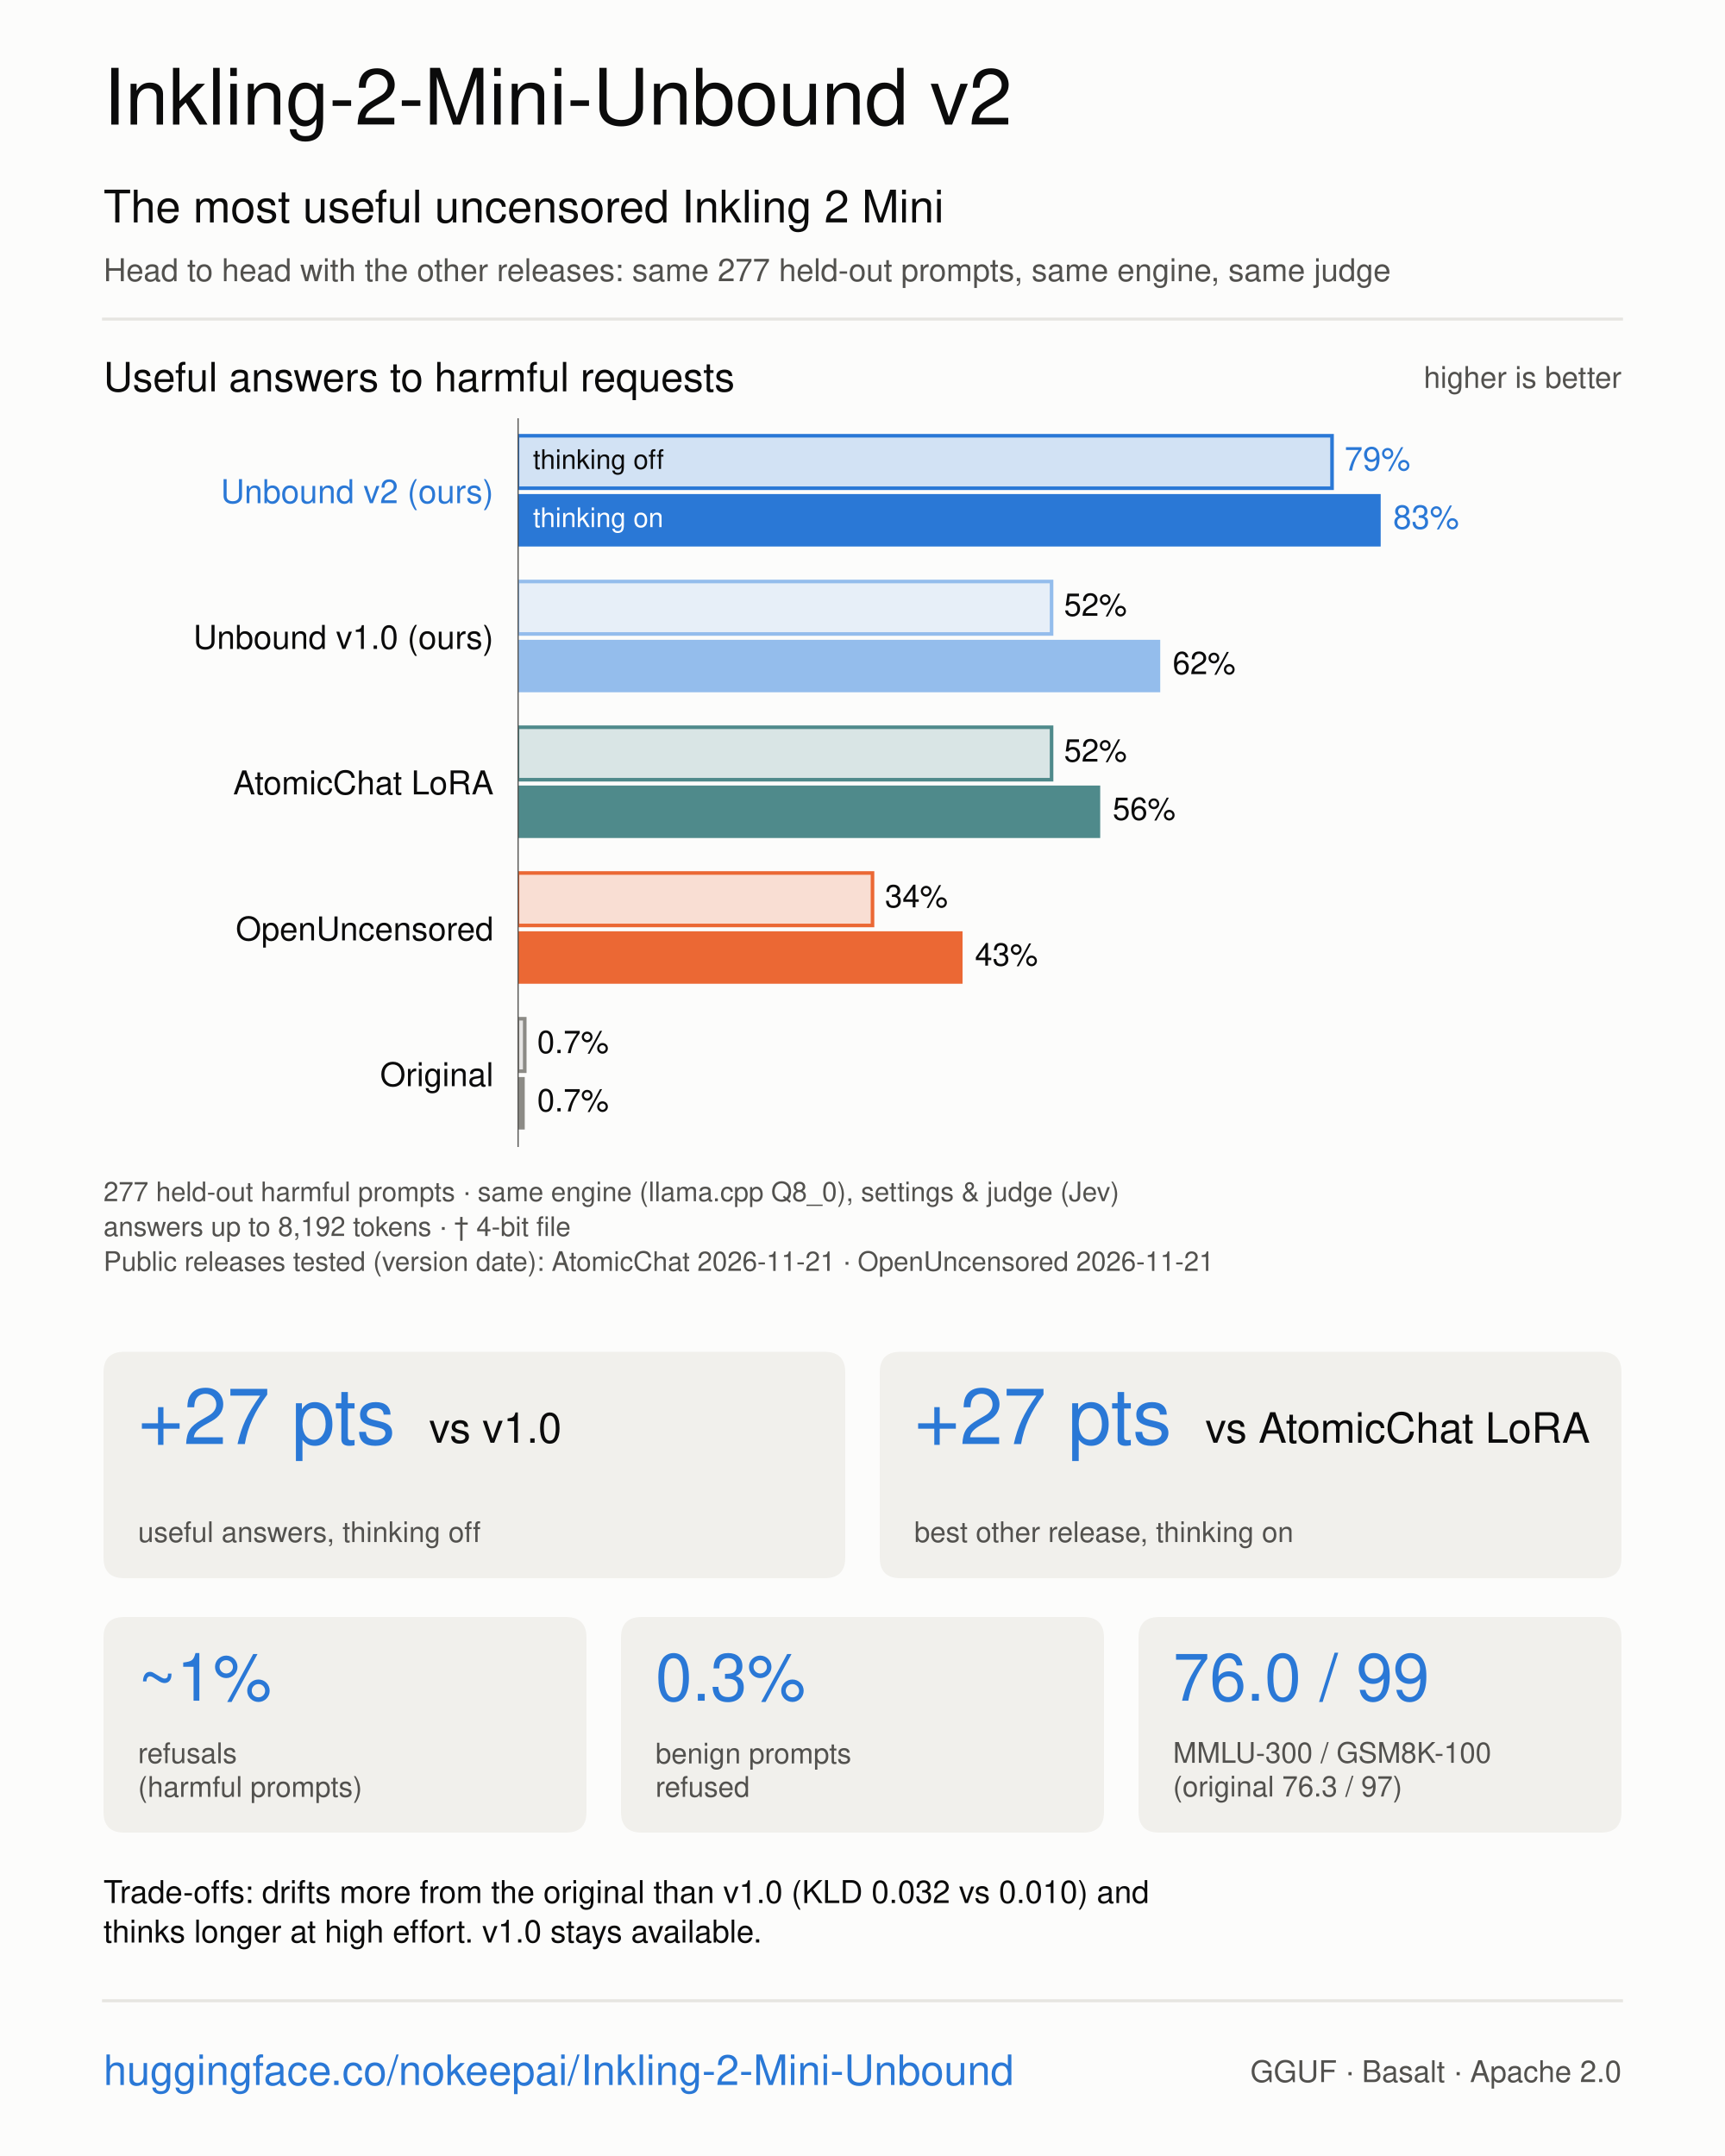
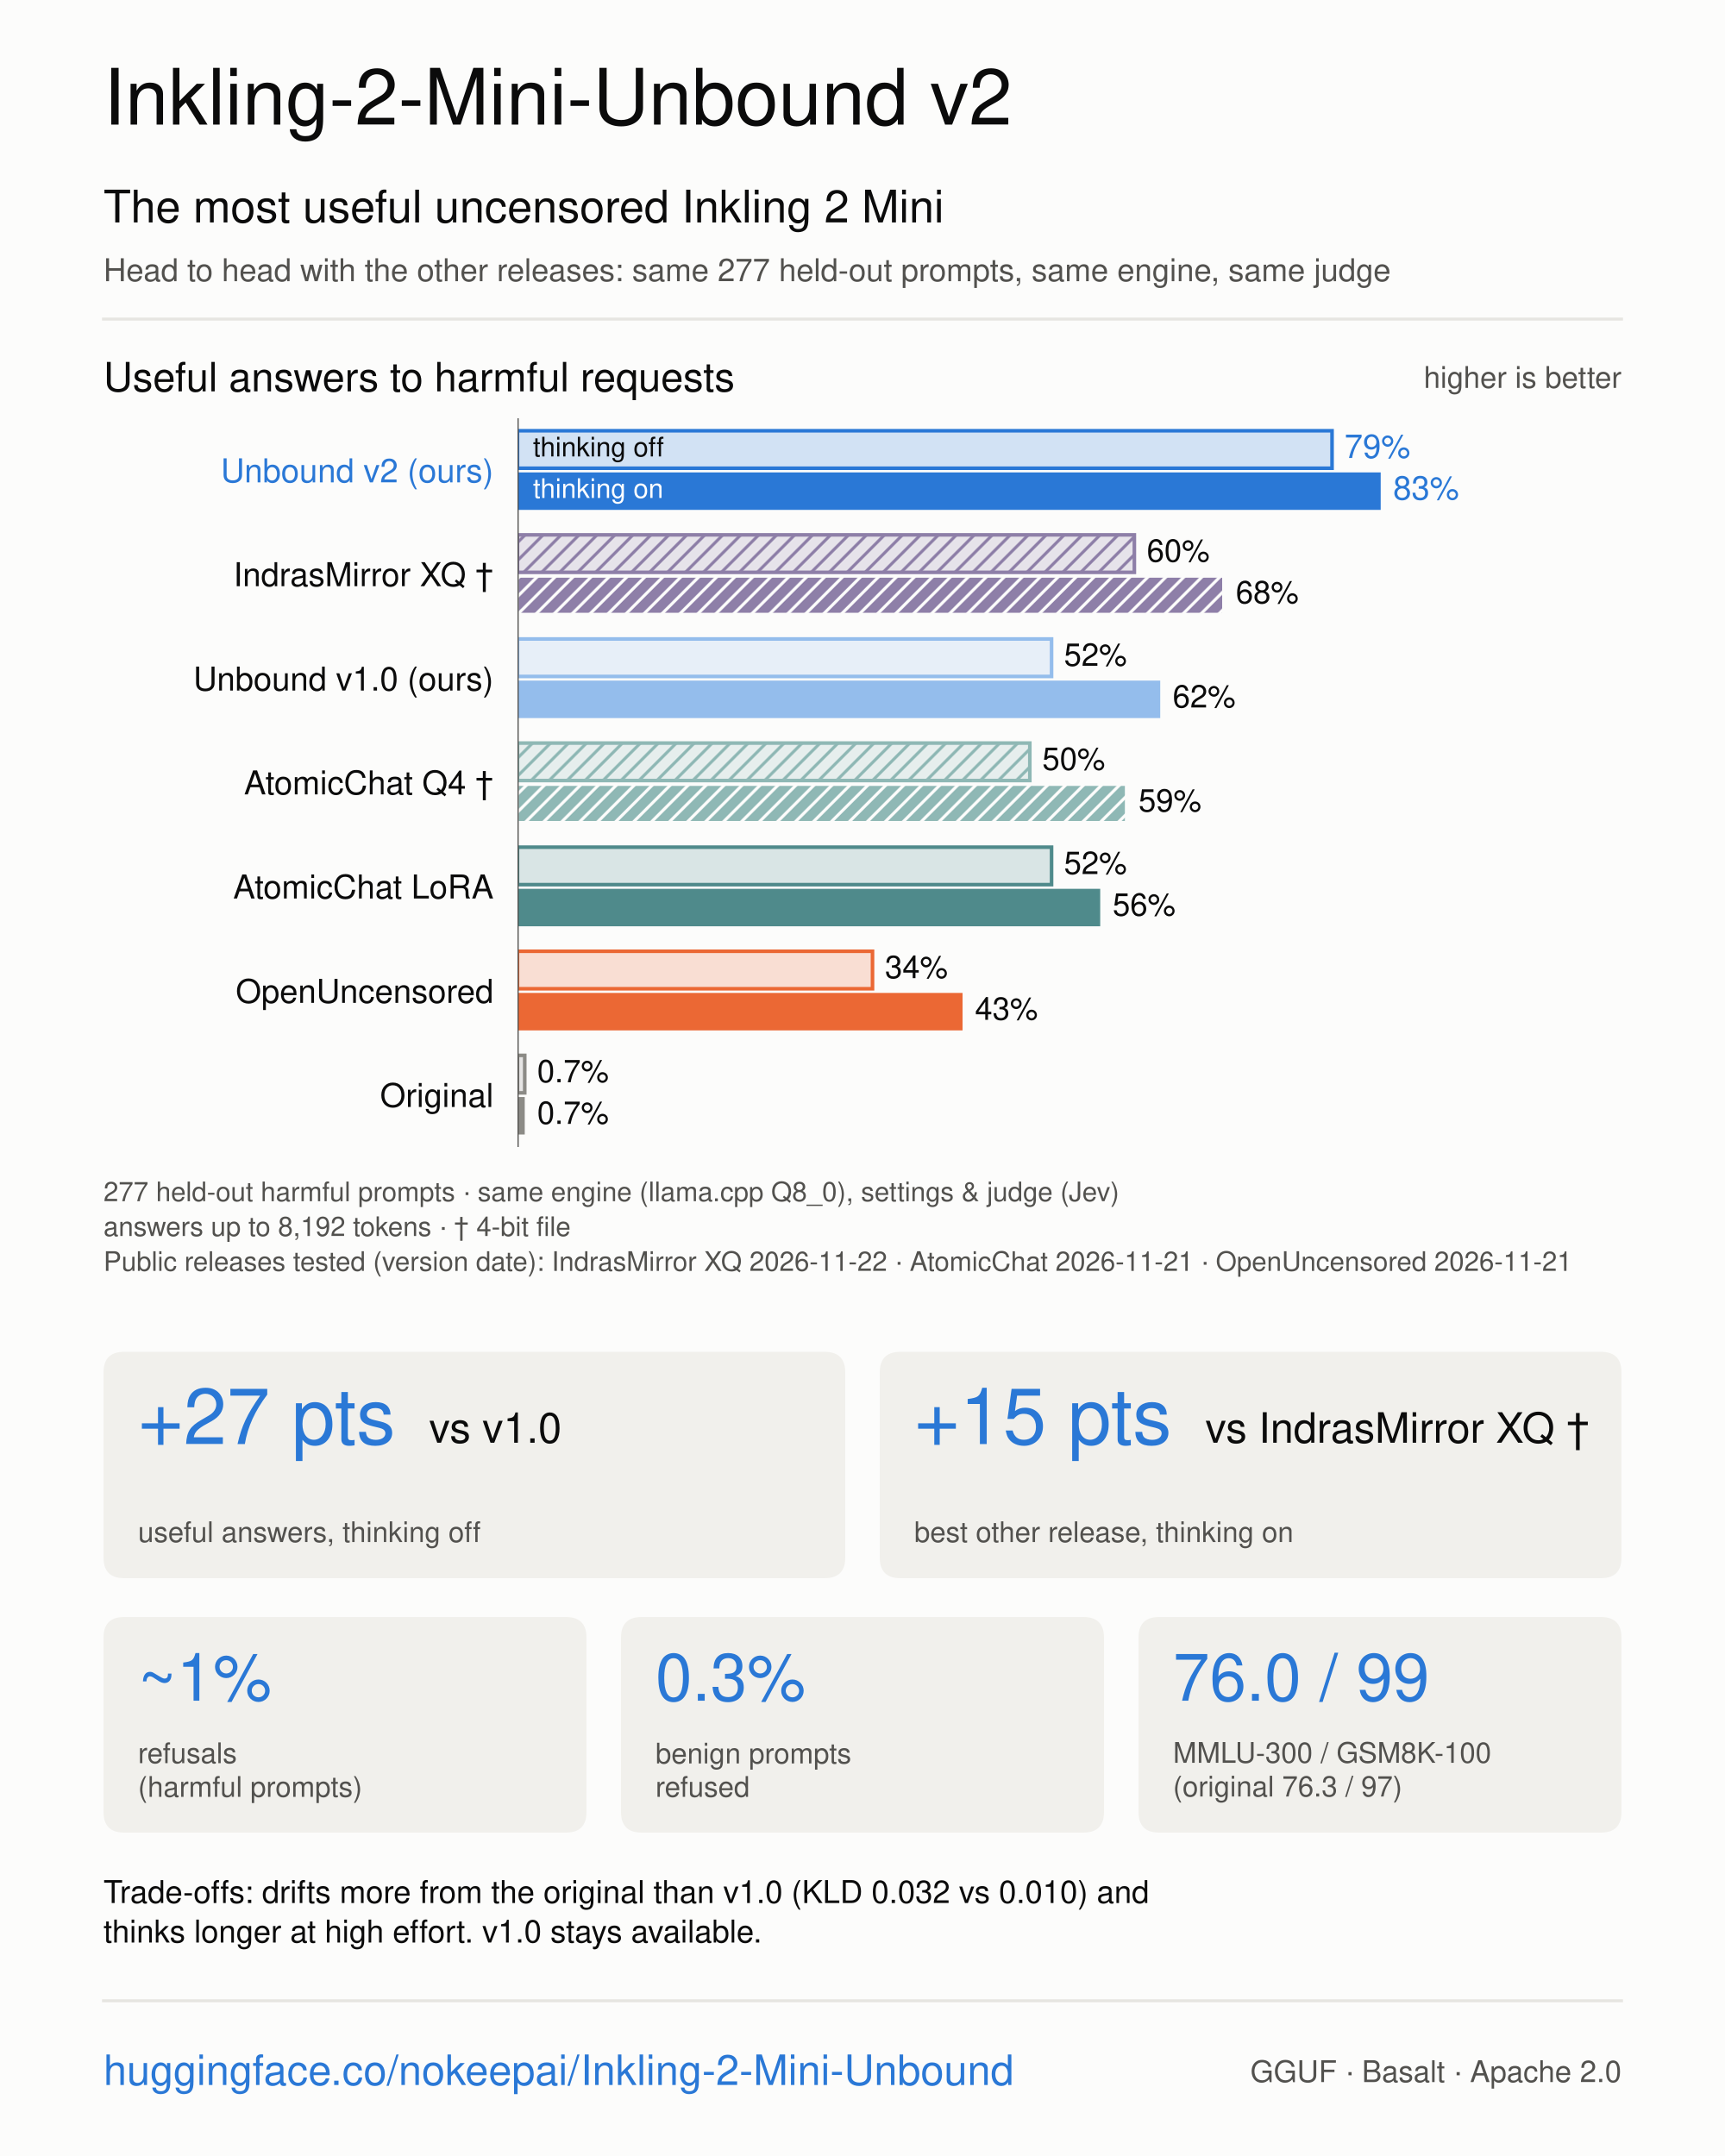
<svg xmlns="http://www.w3.org/2000/svg" width="576pt" height="720pt" viewBox="0 0 576 720" version="1.1">
  <defs>
    <style type="text/css">*{stroke-linejoin: round; stroke-linecap: butt}</style>
  </defs>
  <g id="figure_1">
    <g id="patch_1">
      <path d="M 0 720  L 576 720  L 576 0  L 0 0  z " style="fill: #fcfcfb" />
    </g>
    <g id="axes_1">
      <g id="patch_2">
        <path d="M 172.8 383.04  L 518.4 383.04  L 518.4 139.68  L 172.8 139.68  z " style="fill: #fcfcfb" />
      </g>
      <g id="matplotlib.axis_1" />
      <g id="matplotlib.axis_2">
        <g id="ytick_1">
          <g id="line2d_1" />
          <g id="text_1">
-             <text style="font-size: 11px; font-family: 'Helvetica Neue', 'Helvetica', 'Arial', 'DejaVu Sans', sans-serif; text-anchor: end; fill: #2a78d6" x="164.8" y="168.036" transform="rotate(-0 164.8 168.0362)">Unbound v2 (ours)</text>
+             <text style="font-size: 11px; font-family: 'Helvetica Neue', 'Helvetica', 'Arial', 'DejaVu Sans', sans-serif; text-anchor: end; fill: #2a78d6" x="164.8" y="161.083" transform="rotate(-0 164.8 161.083)">Unbound v2 (ours)</text>
          </g>
        </g>
        <g id="ytick_2">
          <g id="line2d_2" />
          <g id="text_2">
-             <text style="font-size: 11px; font-family: 'Helvetica Neue', 'Helvetica', 'Arial', 'DejaVu Sans', sans-serif; text-anchor: end; fill: #0b0b0b" x="164.8" y="216.708" transform="rotate(-0 164.8 216.7082)">Unbound v1.0 (ours)</text>
+             <text style="font-size: 11px; font-family: 'Helvetica Neue', 'Helvetica', 'Arial', 'DejaVu Sans', sans-serif; text-anchor: end; fill: #0b0b0b" x="164.8" y="195.756" transform="rotate(-0 164.8 195.7559)">IndrasMirror XQ †</text>
          </g>
        </g>
        <g id="ytick_3">
          <g id="line2d_3" />
          <g id="text_3">
-             <text style="font-size: 11px; font-family: 'Helvetica Neue', 'Helvetica', 'Arial', 'DejaVu Sans', sans-serif; text-anchor: end; fill: #0b0b0b" x="164.8" y="265.287" transform="rotate(-0 164.8 265.2873)">AtomicChat LoRA</text>
+             <text style="font-size: 11px; font-family: 'Helvetica Neue', 'Helvetica', 'Arial', 'DejaVu Sans', sans-serif; text-anchor: end; fill: #0b0b0b" x="164.8" y="230.614" transform="rotate(-0 164.8 230.6144)">Unbound v1.0 (ours)</text>
          </g>
        </g>
        <g id="ytick_4">
          <g id="line2d_4" />
          <g id="text_4">
-             <text style="font-size: 11px; font-family: 'Helvetica Neue', 'Helvetica', 'Arial', 'DejaVu Sans', sans-serif; text-anchor: end; fill: #0b0b0b" x="164.8" y="314.052" transform="rotate(-0 164.8 314.0522)">OpenUncensored</text>
+             <text style="font-size: 11px; font-family: 'Helvetica Neue', 'Helvetica', 'Arial', 'DejaVu Sans', sans-serif; text-anchor: end; fill: #0b0b0b" x="164.8" y="265.287" transform="rotate(-0 164.8 265.2873)">AtomicChat Q4 †</text>
          </g>
        </g>
        <g id="ytick_5">
          <g id="line2d_5" />
          <g id="text_5">
-             <text style="font-size: 11px; font-family: 'Helvetica Neue', 'Helvetica', 'Arial', 'DejaVu Sans', sans-serif; text-anchor: end; fill: #0b0b0b" x="164.8" y="362.724" transform="rotate(-0 164.8 362.7242)">Original</text>
+             <text style="font-size: 11px; font-family: 'Helvetica Neue', 'Helvetica', 'Arial', 'DejaVu Sans', sans-serif; text-anchor: end; fill: #0b0b0b" x="164.8" y="300.053" transform="rotate(-0 164.8 300.0531)">AtomicChat LoRA</text>
+           </g>
+         </g>
+         <g id="ytick_6">
+           <g id="line2d_6" />
+           <g id="text_6">
+             <text style="font-size: 11px; font-family: 'Helvetica Neue', 'Helvetica', 'Arial', 'DejaVu Sans', sans-serif; text-anchor: end; fill: #0b0b0b" x="164.8" y="334.912" transform="rotate(-0 164.8 334.9116)">OpenUncensored</text>
+           </g>
+         </g>
+         <g id="ytick_7">
+           <g id="line2d_7" />
+           <g id="text_7">
+             <text style="font-size: 11px; font-family: 'Helvetica Neue', 'Helvetica', 'Arial', 'DejaVu Sans', sans-serif; text-anchor: end; fill: #0b0b0b" x="164.8" y="369.677" transform="rotate(-0 164.8 369.6773)">Original</text>
          </g>
        </g>
      </g>
      <g id="patch_3">
-         <path d="M 172.8 145.521  L 444.787 145.521  L 444.787 163.043  L 172.8 163.043  z " clip-path="url(#p879c3759fa)" style="fill: #d2e2f4; stroke: #2a78d6; stroke-width: 1.2; stroke-linejoin: miter" />
+         <path d="M 172.8 143.852  L 444.787 143.852  L 444.787 156.368  L 172.8 156.368  z " clip-path="url(#p6457dfdd15)" style="fill: #d2e2f4; stroke: #2a78d6; stroke-width: 1.2; stroke-linejoin: miter" />
      </g>
      <g id="patch_4">
-         <path d="M 172.8 164.989  L 461.03 164.989  L 461.03 182.511  L 172.8 182.511  z " clip-path="url(#p879c3759fa)" style="fill: #2a78d6" />
+         <path d="M 172.8 157.758  L 461.03 157.758  L 461.03 170.274  L 172.8 170.274  z " clip-path="url(#p6457dfdd15)" style="fill: #2a78d6" />
      </g>
      <g id="patch_5">
-         <path d="M 172.8 194.193  L 351.13 194.193  L 351.13 211.715  L 172.8 211.715  z " clip-path="url(#p879c3759fa)" style="fill: #e7eff8; stroke: #94bdec; stroke-width: 1.2; stroke-linejoin: miter" />
+         <path d="M 172.8 178.618  L 378.778 178.618  L 378.778 191.133  L 172.8 191.133  z " clip-path="url(#p6457dfdd15)" style="fill: url(#h31d56b92d5); stroke: #8e7fa8; stroke-width: 1.2; stroke-linejoin: miter" />
      </g>
      <g id="patch_6">
-         <path d="M 172.8 213.661  L 387.418 213.661  L 387.418 231.183  L 172.8 231.183  z " clip-path="url(#p879c3759fa)" style="fill: #94bdec" />
+         <path d="M 172.8 192.524  L 408.499 192.524  L 408.499 205.04  L 172.8 205.04  z " clip-path="url(#p6457dfdd15)" style="fill: url(#h92c050ed26); stroke: #fcfcfb; stroke-width: 0.8; stroke-linejoin: miter" />
      </g>
      <g id="patch_7">
-         <path d="M 172.8 242.865  L 351.13 242.865  L 351.13 260.387  L 172.8 260.387  z " clip-path="url(#p879c3759fa)" style="fill: #d9e5e5; stroke: #4f8a8b; stroke-width: 1.2; stroke-linejoin: miter" />
+         <path d="M 172.8 213.383  L 351.13 213.383  L 351.13 225.899  L 172.8 225.899  z " clip-path="url(#p6457dfdd15)" style="fill: #e7eff8; stroke: #94bdec; stroke-width: 1.2; stroke-linejoin: miter" />
      </g>
      <g id="patch_8">
-         <path d="M 172.8 262.333  L 367.373 262.333  L 367.373 279.855  L 172.8 279.855  z " clip-path="url(#p879c3759fa)" style="fill: #4f8a8b" />
+         <path d="M 172.8 227.29  L 387.418 227.29  L 387.418 239.805  L 172.8 239.805  z " clip-path="url(#p6457dfdd15)" style="fill: #94bdec" />
      </g>
      <g id="patch_9">
-         <path d="M 172.8 291.537  L 291.341 291.537  L 291.341 309.059  L 172.8 309.059  z " clip-path="url(#p879c3759fa)" style="fill: #f9ded3; stroke: #eb6834; stroke-width: 1.2; stroke-linejoin: miter" />
+         <path d="M 172.8 248.149  L 343.872 248.149  L 343.872 260.665  L 172.8 260.665  z " clip-path="url(#p6457dfdd15)" style="fill: url(#hcbd39d5675); stroke: #8fb8b5; stroke-width: 1.2; stroke-linejoin: miter" />
      </g>
      <g id="patch_10">
-         <path d="M 172.8 311.005  L 321.408 311.005  L 321.408 328.527  L 172.8 328.527  z " clip-path="url(#p879c3759fa)" style="fill: #eb6834" />
+         <path d="M 172.8 262.055  L 376.013 262.055  L 376.013 274.571  L 172.8 274.571  z " clip-path="url(#p6457dfdd15)" style="fill: url(#h55a3aacccc); stroke: #fcfcfb; stroke-width: 0.8; stroke-linejoin: miter" />
      </g>
      <g id="patch_11">
-         <path d="M 172.8 340.209  L 175.219 340.209  L 175.219 357.731  L 172.8 357.731  z " clip-path="url(#p879c3759fa)" style="fill: #e6e5e4; stroke: #8c8b86; stroke-width: 1.2; stroke-linejoin: miter" />
+         <path d="M 172.8 282.915  L 351.13 282.915  L 351.13 295.43  L 172.8 295.43  z " clip-path="url(#p6457dfdd15)" style="fill: #d9e5e5; stroke: #4f8a8b; stroke-width: 1.2; stroke-linejoin: miter" />
      </g>
      <g id="patch_12">
-         <path d="M 172.8 359.677  L 175.219 359.677  L 175.219 377.199  L 172.8 377.199  z " clip-path="url(#p879c3759fa)" style="fill: #8c8b86" />
-       </g>
-       <g id="text_6">
-         <text style="font-size: 11px; font-family: 'Helvetica Neue', 'Helvetica', 'Arial', 'DejaVu Sans', sans-serif; text-anchor: start; fill: #2a78d6" x="448.934" y="157.125" transform="rotate(-0 448.9344 157.1253)">79%</text>
-       </g>
-       <g id="text_7">
-         <text style="font-size: 9px; font-family: 'Helvetica Neue', 'Helvetica', 'Arial', 'DejaVu Sans', sans-serif; text-anchor: start; fill: #0b0b0b" x="177.984" y="156.59" transform="rotate(-0 177.984 156.59)">thinking off</text>
+         <path d="M 172.8 296.821  L 367.373 296.821  L 367.373 309.337  L 172.8 309.337  z " clip-path="url(#p6457dfdd15)" style="fill: #4f8a8b" />
+       </g>
+       <g id="patch_13">
+         <path d="M 172.8 317.68  L 291.341 317.68  L 291.341 330.196  L 172.8 330.196  z " clip-path="url(#p6457dfdd15)" style="fill: #f9ded3; stroke: #eb6834; stroke-width: 1.2; stroke-linejoin: miter" />
+       </g>
+       <g id="patch_14">
+         <path d="M 172.8 331.587  L 321.408 331.587  L 321.408 344.102  L 172.8 344.102  z " clip-path="url(#p6457dfdd15)" style="fill: #eb6834" />
+       </g>
+       <g id="patch_15">
+         <path d="M 172.8 352.446  L 175.219 352.446  L 175.219 364.962  L 172.8 364.962  z " clip-path="url(#p6457dfdd15)" style="fill: #e6e5e4; stroke: #8c8b86; stroke-width: 1.2; stroke-linejoin: miter" />
+       </g>
+       <g id="patch_16">
+         <path d="M 172.8 366.352  L 175.219 366.352  L 175.219 378.868  L 172.8 378.868  z " clip-path="url(#p6457dfdd15)" style="fill: #8c8b86" />
      </g>
      <g id="text_8">
-         <text style="font-size: 11px; font-family: 'Helvetica Neue', 'Helvetica', 'Arial', 'DejaVu Sans', sans-serif; text-anchor: start; fill: #2a78d6" x="465.178" y="176.594" transform="rotate(-0 465.1776 176.5941)">83%</text>
+         <text style="font-size: 11px; font-family: 'Helvetica Neue', 'Helvetica', 'Arial', 'DejaVu Sans', sans-serif; text-anchor: start; fill: #2a78d6" x="448.934" y="152.953" transform="rotate(-0 448.9344 152.9534)">79%</text>
      </g>
      <g id="text_9">
-         <text style="font-size: 9px; font-family: 'Helvetica Neue', 'Helvetica', 'Arial', 'DejaVu Sans', sans-serif; text-anchor: start; fill: #ffffff" x="177.984" y="176.023" transform="rotate(-0 177.984 176.0229)">thinking on</text>
+         <text style="font-size: 9px; font-family: 'Helvetica Neue', 'Helvetica', 'Arial', 'DejaVu Sans', sans-serif; text-anchor: start; fill: #0b0b0b" x="177.984" y="152.418" transform="rotate(-0 177.984 152.4181)">thinking off</text>
      </g>
      <g id="text_10">
-         <text style="font-size: 10.5px; font-family: 'Helvetica Neue', 'Helvetica', 'Arial', 'DejaVu Sans', sans-serif; text-anchor: start; fill: #0b0b0b" x="355.277" y="205.668" transform="rotate(-0 355.2768 205.668)">52%</text>
+         <text style="font-size: 11px; font-family: 'Helvetica Neue', 'Helvetica', 'Arial', 'DejaVu Sans', sans-serif; text-anchor: start; fill: #2a78d6" x="465.178" y="166.86" transform="rotate(-0 465.1776 166.8597)">83%</text>
      </g>
      <g id="text_11">
-         <text style="font-size: 10.5px; font-family: 'Helvetica Neue', 'Helvetica', 'Arial', 'DejaVu Sans', sans-serif; text-anchor: start; fill: #0b0b0b" x="391.565" y="225.137" transform="rotate(-0 391.5648 225.1368)">62%</text>
+         <text style="font-size: 9px; font-family: 'Helvetica Neue', 'Helvetica', 'Arial', 'DejaVu Sans', sans-serif; text-anchor: start; fill: #ffffff" x="177.984" y="166.288" transform="rotate(-0 177.984 166.2885)">thinking on</text>
      </g>
      <g id="text_12">
-         <text style="font-size: 10.5px; font-family: 'Helvetica Neue', 'Helvetica', 'Arial', 'DejaVu Sans', sans-serif; text-anchor: start; fill: #0b0b0b" x="355.277" y="254.34" transform="rotate(-0 355.2768 254.34)">52%</text>
+         <text style="font-size: 10.5px; font-family: 'Helvetica Neue', 'Helvetica', 'Arial', 'DejaVu Sans', sans-serif; text-anchor: start; fill: #0b0b0b" x="382.925" y="187.59" transform="rotate(-0 382.9248 187.5898)">60%</text>
      </g>
      <g id="text_13">
-         <text style="font-size: 10.5px; font-family: 'Helvetica Neue', 'Helvetica', 'Arial', 'DejaVu Sans', sans-serif; text-anchor: start; fill: #0b0b0b" x="371.52" y="273.809" transform="rotate(-0 371.52 273.8088)">56%</text>
+         <text style="font-size: 10.5px; font-family: 'Helvetica Neue', 'Helvetica', 'Arial', 'DejaVu Sans', sans-serif; text-anchor: start; fill: #0b0b0b" x="412.646" y="201.496" transform="rotate(-0 412.6464 201.4961)">68%</text>
      </g>
      <g id="text_14">
-         <text style="font-size: 10.5px; font-family: 'Helvetica Neue', 'Helvetica', 'Arial', 'DejaVu Sans', sans-serif; text-anchor: start; fill: #0b0b0b" x="295.488" y="303.012" transform="rotate(-0 295.488 303.012)">34%</text>
+         <text style="font-size: 10.5px; font-family: 'Helvetica Neue', 'Helvetica', 'Arial', 'DejaVu Sans', sans-serif; text-anchor: start; fill: #0b0b0b" x="355.277" y="222.356" transform="rotate(-0 355.2768 222.3556)">52%</text>
      </g>
      <g id="text_15">
-         <text style="font-size: 10.5px; font-family: 'Helvetica Neue', 'Helvetica', 'Arial', 'DejaVu Sans', sans-serif; text-anchor: start; fill: #0b0b0b" x="325.555" y="322.481" transform="rotate(-0 325.5552 322.4808)">43%</text>
+         <text style="font-size: 10.5px; font-family: 'Helvetica Neue', 'Helvetica', 'Arial', 'DejaVu Sans', sans-serif; text-anchor: start; fill: #0b0b0b" x="391.565" y="236.262" transform="rotate(-0 391.5648 236.2618)">62%</text>
      </g>
      <g id="text_16">
-         <text style="font-size: 10.5px; font-family: 'Helvetica Neue', 'Helvetica', 'Arial', 'DejaVu Sans', sans-serif; text-anchor: start; fill: #0b0b0b" x="179.366" y="351.684" transform="rotate(-0 179.3664 351.684)">0.7%</text>
+         <text style="font-size: 10.5px; font-family: 'Helvetica Neue', 'Helvetica', 'Arial', 'DejaVu Sans', sans-serif; text-anchor: start; fill: #0b0b0b" x="348.019" y="257.121" transform="rotate(-0 348.0192 257.1213)">50%</text>
      </g>
      <g id="text_17">
-         <text style="font-size: 10.5px; font-family: 'Helvetica Neue', 'Helvetica', 'Arial', 'DejaVu Sans', sans-serif; text-anchor: start; fill: #0b0b0b" x="179.366" y="371.153" transform="rotate(-0 179.3664 371.1528)">0.7%</text>
-       </g>
-       <g id="line2d_6">
-         <path d="M 172.8 383.04  L 172.8 139.68  " clip-path="url(#p879c3759fa)" style="fill: none; stroke: #52514e; stroke-width: 0.8; stroke-linecap: square" />
-       </g>
-     </g>
-     <g id="patch_13">
+         <text style="font-size: 10.5px; font-family: 'Helvetica Neue', 'Helvetica', 'Arial', 'DejaVu Sans', sans-serif; text-anchor: start; fill: #0b0b0b" x="380.16" y="271.028" transform="rotate(-0 380.16 271.0276)">59%</text>
+       </g>
+       <g id="text_18">
+         <text style="font-size: 10.5px; font-family: 'Helvetica Neue', 'Helvetica', 'Arial', 'DejaVu Sans', sans-serif; text-anchor: start; fill: #0b0b0b" x="355.277" y="291.887" transform="rotate(-0 355.2768 291.887)">52%</text>
+       </g>
+       <g id="text_19">
+         <text style="font-size: 10.5px; font-family: 'Helvetica Neue', 'Helvetica', 'Arial', 'DejaVu Sans', sans-serif; text-anchor: start; fill: #0b0b0b" x="371.52" y="305.793" transform="rotate(-0 371.52 305.7933)">56%</text>
+       </g>
+       <g id="text_20">
+         <text style="font-size: 10.5px; font-family: 'Helvetica Neue', 'Helvetica', 'Arial', 'DejaVu Sans', sans-serif; text-anchor: start; fill: #0b0b0b" x="295.488" y="326.653" transform="rotate(-0 295.488 326.6527)">34%</text>
+       </g>
+       <g id="text_21">
+         <text style="font-size: 10.5px; font-family: 'Helvetica Neue', 'Helvetica', 'Arial', 'DejaVu Sans', sans-serif; text-anchor: start; fill: #0b0b0b" x="325.555" y="340.559" transform="rotate(-0 325.5552 340.559)">43%</text>
+       </g>
+       <g id="text_22">
+         <text style="font-size: 10.5px; font-family: 'Helvetica Neue', 'Helvetica', 'Arial', 'DejaVu Sans', sans-serif; text-anchor: start; fill: #0b0b0b" x="179.366" y="361.418" transform="rotate(-0 179.3664 361.4184)">0.7%</text>
+       </g>
+       <g id="text_23">
+         <text style="font-size: 10.5px; font-family: 'Helvetica Neue', 'Helvetica', 'Arial', 'DejaVu Sans', sans-serif; text-anchor: start; fill: #0b0b0b" x="179.366" y="375.325" transform="rotate(-0 179.3664 375.3247)">0.7%</text>
+       </g>
+       <g id="line2d_8">
+         <path d="M 172.8 383.04  L 172.8 139.68  " clip-path="url(#p6457dfdd15)" style="fill: none; stroke: #52514e; stroke-width: 0.8; stroke-linecap: square" />
+       </g>
+     </g>
+     <g id="patch_17">
      <path d="M 41.472 527.04  L 275.328 527.04  Q 282.24 527.04 282.24 520.128  L 282.24 458.352  Q 282.24 451.44 275.328 451.44  L 41.472 451.44  Q 34.56 451.44 34.56 458.352  L 34.56 520.128  Q 34.56 527.04 41.472 527.04  z " style="fill: #f1f0ec" />
    </g>
-     <g id="patch_14">
+     <g id="patch_18">
      <path d="M 300.672 527.04  L 534.528 527.04  Q 541.44 527.04 541.44 520.128  L 541.44 458.352  Q 541.44 451.44 534.528 451.44  L 300.672 451.44  Q 293.76 451.44 293.76 458.352  L 293.76 520.128  Q 293.76 527.04 300.672 527.04  z " style="fill: #f1f0ec" />
    </g>
-     <g id="patch_15">
+     <g id="patch_19">
      <path d="M 41.472 612  L 188.928 612  Q 195.84 612 195.84 605.088  L 195.84 546.912  Q 195.84 540 188.928 540  L 41.472 540  Q 34.56 540 34.56 546.912  L 34.56 605.088  Q 34.56 612 41.472 612  z " style="fill: #f1f0ec" />
    </g>
-     <g id="patch_16">
+     <g id="patch_20">
      <path d="M 214.272 612  L 361.728 612  Q 368.64 612 368.64 605.088  L 368.64 546.912  Q 368.64 540 361.728 540  L 214.272 540  Q 207.36 540 207.36 546.912  L 207.36 605.088  Q 207.36 612 214.272 612  z " style="fill: #f1f0ec" />
    </g>
-     <g id="patch_17">
+     <g id="patch_21">
      <path d="M 387.072 612  L 534.528 612  Q 541.44 612 541.44 605.088  L 541.44 546.912  Q 541.44 540 534.528 540  L 387.072 540  Q 380.16 540 380.16 546.912  L 380.16 605.088  Q 380.16 612 387.072 612  z " style="fill: #f1f0ec" />
    </g>
-     <g id="line2d_7">
+     <g id="line2d_9">
      <path d="M 34.56 106.56  L 541.44 106.56  " style="fill: none; stroke: #e6e5e1; stroke-linecap: square" />
    </g>
-     <g id="line2d_8">
+     <g id="line2d_10">
      <path d="M 34.56 668.16  L 541.44 668.16  " style="fill: none; stroke: #e6e5e1; stroke-linecap: square" />
    </g>
-     <g id="text_18">
+     <g id="text_24">
      <text style="font-size: 26px; font-family: 'Helvetica Neue', 'Helvetica', 'Arial', 'DejaVu Sans', sans-serif; text-anchor: start; fill: #0b0b0b" x="34.56" y="41.606" transform="rotate(-0 34.56 41.60563)">Inkling-2-Mini-Unbound v2</text>
    </g>
-     <g id="text_19">
+     <g id="text_25">
      <text style="font-size: 15px; font-family: 'Helvetica Neue', 'Helvetica', 'Arial', 'DejaVu Sans', sans-serif; text-anchor: start; fill: #0b0b0b" x="34.56" y="74.28" transform="rotate(-0 34.56 74.27953)">The most useful uncensored Inkling 2 Mini</text>
    </g>
-     <g id="text_20">
+     <g id="text_26">
      <text style="font-size: 10.5px; font-family: 'Helvetica Neue', 'Helvetica', 'Arial', 'DejaVu Sans', sans-serif; text-anchor: start; fill: #52514e" x="34.56" y="93.898" transform="rotate(-0 34.56 93.89766)">Head to head with the other releases: same 277 held-out prompts, same engine, same judge</text>
    </g>
-     <g id="text_21">
+     <g id="text_27">
      <text style="font-size: 13.5px; font-family: 'Helvetica Neue', 'Helvetica', 'Arial', 'DejaVu Sans', sans-serif; text-anchor: start; fill: #0b0b0b" x="34.56" y="130.707" transform="rotate(-0 34.56 130.7074)">Useful answers to harmful requests</text>
    </g>
-     <g id="text_22">
+     <g id="text_28">
      <text style="font-size: 10px; font-family: 'Helvetica Neue', 'Helvetica', 'Arial', 'DejaVu Sans', sans-serif; text-anchor: end; fill: #52514e" x="541.44" y="129.541" transform="rotate(-0 541.44 129.5406)">higher is better</text>
    </g>
-     <g id="text_23">
+     <g id="text_29">
      <text style="font-size: 9px; font-family: 'Helvetica Neue', 'Helvetica', 'Arial', 'DejaVu Sans', sans-serif; fill: #52514e" transform="translate(34.56 401.1384)">277 held-out harmful prompts · same engine (llama.cpp Q8_0), settings &amp; judge (Jev)</text>
      <text style="font-size: 9px; font-family: 'Helvetica Neue', 'Helvetica', 'Arial', 'DejaVu Sans', sans-serif; fill: #52514e" transform="translate(34.56 412.7674)">answers up to 8,192 tokens · † 4-bit file</text>
-       <text style="font-size: 9px; font-family: 'Helvetica Neue', 'Helvetica', 'Arial', 'DejaVu Sans', sans-serif; fill: #52514e" transform="translate(34.56 424.4084)">Public releases tested (version date): AtomicChat 2026-11-21 · OpenUncensored 2026-11-21</text>
-     </g>
-     <g id="text_24">
+       <text style="font-size: 9px; font-family: 'Helvetica Neue', 'Helvetica', 'Arial', 'DejaVu Sans', sans-serif; fill: #52514e" transform="translate(34.56 424.4084)">Public releases tested (version date): IndrasMirror XQ 2026-11-22 · AtomicChat 2026-11-21 · OpenUncensored 2026-11-21</text>
+     </g>
+     <g id="text_30">
      <text style="font-size: 26px; font-family: 'Helvetica Neue', 'Helvetica', 'Arial', 'DejaVu Sans', sans-serif; text-anchor: start; fill: #2a78d6" x="46.08" y="482.246" transform="rotate(-0 46.08 482.2456)">+27 pts</text>
    </g>
-     <g id="text_25">
+     <g id="text_31">
      <text style="font-size: 14px; font-family: 'Helvetica Neue', 'Helvetica', 'Arial', 'DejaVu Sans', sans-serif; text-anchor: start; fill: #0b0b0b" x="143.28" y="481.802" transform="rotate(-0 143.28 481.8016)">vs v1.0</text>
    </g>
-     <g id="text_26">
+     <g id="text_32">
      <text style="font-size: 9.5px; font-family: 'Helvetica Neue', 'Helvetica', 'Arial', 'DejaVu Sans', sans-serif; text-anchor: start; fill: #52514e" x="46.08" y="514.974" transform="rotate(-0 46.08 514.9739)">useful answers, thinking off</text>
    </g>
-     <g id="text_27">
-       <text style="font-size: 26px; font-family: 'Helvetica Neue', 'Helvetica', 'Arial', 'DejaVu Sans', sans-serif; text-anchor: start; fill: #2a78d6" x="305.28" y="482.246" transform="rotate(-0 305.28 482.2456)">+27 pts</text>
-     </g>
-     <g id="text_28">
-       <text style="font-size: 14px; font-family: 'Helvetica Neue', 'Helvetica', 'Arial', 'DejaVu Sans', sans-serif; text-anchor: start; fill: #0b0b0b" x="402.48" y="481.802" transform="rotate(-0 402.48 481.8016)">vs AtomicChat LoRA</text>
-     </g>
-     <g id="text_29">
+     <g id="text_33">
+       <text style="font-size: 26px; font-family: 'Helvetica Neue', 'Helvetica', 'Arial', 'DejaVu Sans', sans-serif; text-anchor: start; fill: #2a78d6" x="305.28" y="482.246" transform="rotate(-0 305.28 482.2456)">+15 pts</text>
+     </g>
+     <g id="text_34">
+       <text style="font-size: 14px; font-family: 'Helvetica Neue', 'Helvetica', 'Arial', 'DejaVu Sans', sans-serif; text-anchor: start; fill: #0b0b0b" x="402.48" y="481.802" transform="rotate(-0 402.48 481.8016)">vs IndrasMirror XQ †</text>
+     </g>
+     <g id="text_35">
      <text style="font-size: 9.5px; font-family: 'Helvetica Neue', 'Helvetica', 'Arial', 'DejaVu Sans', sans-serif; text-anchor: start; fill: #52514e" x="305.28" y="514.974" transform="rotate(-0 305.28 514.9739)">best other release, thinking on</text>
    </g>
-     <g id="text_30">
+     <g id="text_36">
      <text style="font-size: 22px; font-family: 'Helvetica Neue', 'Helvetica', 'Arial', 'DejaVu Sans', sans-serif; text-anchor: start; fill: #2a78d6" x="46.08" y="567.949" transform="rotate(-0 46.08 567.9494)">~1%</text>
    </g>
-     <g id="text_31">
+     <g id="text_37">
      <text style="font-size: 9.5px; font-family: 'Helvetica Neue', 'Helvetica', 'Arial', 'DejaVu Sans', sans-serif; fill: #52514e" transform="translate(46.08 588.8021)">refusals</text>
      <text style="font-size: 9.5px; font-family: 'Helvetica Neue', 'Helvetica', 'Arial', 'DejaVu Sans', sans-serif; fill: #52514e" transform="translate(46.08 600.0482)">(harmful prompts)</text>
    </g>
-     <g id="text_32">
+     <g id="text_38">
      <text style="font-size: 22px; font-family: 'Helvetica Neue', 'Helvetica', 'Arial', 'DejaVu Sans', sans-serif; text-anchor: start; fill: #2a78d6" x="218.88" y="567.949" transform="rotate(-0 218.88 567.9494)">0.3%</text>
    </g>
-     <g id="text_33">
+     <g id="text_39">
      <text style="font-size: 9.5px; font-family: 'Helvetica Neue', 'Helvetica', 'Arial', 'DejaVu Sans', sans-serif; fill: #52514e" transform="translate(218.88 588.9043)">benign prompts</text>
      <text style="font-size: 9.5px; font-family: 'Helvetica Neue', 'Helvetica', 'Arial', 'DejaVu Sans', sans-serif; fill: #52514e" transform="translate(218.88 600.0482)">refused</text>
    </g>
-     <g id="text_34">
+     <g id="text_40">
      <text style="font-size: 22px; font-family: 'Helvetica Neue', 'Helvetica', 'Arial', 'DejaVu Sans', sans-serif; text-anchor: start; fill: #2a78d6" x="391.68" y="567.949" transform="rotate(-0 391.68 567.9494)">76.0 / 99</text>
    </g>
-     <g id="text_35">
+     <g id="text_41">
      <text style="font-size: 9.5px; font-family: 'Helvetica Neue', 'Helvetica', 'Arial', 'DejaVu Sans', sans-serif; fill: #52514e" transform="translate(391.68 588.6878)">MMLU-300 / GSM8K-100</text>
      <text style="font-size: 9.5px; font-family: 'Helvetica Neue', 'Helvetica', 'Arial', 'DejaVu Sans', sans-serif; fill: #52514e" transform="translate(391.68 599.9339)">(original 76.3 / 97)</text>
    </g>
-     <g id="text_36">
+     <g id="text_42">
      <text style="font-size: 10.5px; font-family: 'Helvetica Neue', 'Helvetica', 'Arial', 'DejaVu Sans', sans-serif; fill: #0b0b0b" transform="translate(34.56 635.5148)">Trade-offs: drifts more from the original than v1.0 (KLD 0.032 vs 0.010) and</text>
      <text style="font-size: 10.5px; font-family: 'Helvetica Neue', 'Helvetica', 'Arial', 'DejaVu Sans', sans-serif; fill: #0b0b0b" transform="translate(34.56 648.7029)">thinks longer at high effort. v1.0 stays available.</text>
    </g>
-     <g id="text_37">
+     <g id="text_43">
      <text style="font-size: 14px; font-family: 'Helvetica Neue', 'Helvetica', 'Arial', 'DejaVu Sans', sans-serif; text-anchor: start; fill: #2a78d6" x="34.56" y="696.293" transform="rotate(-0 34.56 696.2931)">huggingface.co/nokeepai/Inkling-2-Mini-Unbound</text>
    </g>
-     <g id="text_38">
+     <g id="text_44">
      <text style="font-size: 10px; font-family: 'Helvetica Neue', 'Helvetica', 'Arial', 'DejaVu Sans', sans-serif; text-anchor: end; fill: #52514e" x="541.44" y="695.31" transform="rotate(-0 541.44 695.3095)">GGUF · Basalt · Apache 2.0</text>
    </g>
  </g>
  <defs>
-     <clipPath id="p879c3759fa">
+     <clipPath id="p6457dfdd15">
      <rect x="172.8" y="139.68" width="345.6" height="243.36" />
    </clipPath>
  </defs>
+   <defs>
+     <pattern id="h31d56b92d5" patternUnits="userSpaceOnUse" x="0" y="0" width="72" height="72">
+       <rect x="0" y="0" width="73" height="73" fill="#e6e3ea" />
+       <path d="M -36 36  L 36 -36  M -33 39  L 39 -33  M -30 42  L 42 -30  M -27 45  L 45 -27  M -24 48  L 48 -24  M -21 51  L 51 -21  M -18 54  L 54 -18  M -15 57  L 57 -15  M -12 60  L 60 -12  M -9 63  L 63 -9  M -6 66  L 66 -6  M -3 69  L 69 -3  M 0 72  L 72 0  M 3 75  L 75 3  M 6 78  L 78 6  M 9 81  L 81 9  M 12 84  L 84 12  M 15 87  L 87 15  M 18 90  L 90 18  M 21 93  L 93 21  M 24 96  L 96 24  M 27 99  L 99 27  M 30 102  L 102 30  M 33 105  L 105 33  M 36 108  L 108 36  " style="fill: #8e7fa8; stroke: #8e7fa8; stroke-width: 1.0; stroke-linecap: butt; stroke-linejoin: miter" />
+     </pattern>
+     <pattern id="h92c050ed26" patternUnits="userSpaceOnUse" x="0" y="0" width="72" height="72">
+       <rect x="0" y="0" width="73" height="73" fill="#8e7fa8" />
+       <path d="M -36 36  L 36 -36  M -33 39  L 39 -33  M -30 42  L 42 -30  M -27 45  L 45 -27  M -24 48  L 48 -24  M -21 51  L 51 -21  M -18 54  L 54 -18  M -15 57  L 57 -15  M -12 60  L 60 -12  M -9 63  L 63 -9  M -6 66  L 66 -6  M -3 69  L 69 -3  M 0 72  L 72 0  M 3 75  L 75 3  M 6 78  L 78 6  M 9 81  L 81 9  M 12 84  L 84 12  M 15 87  L 87 15  M 18 90  L 90 18  M 21 93  L 93 21  M 24 96  L 96 24  M 27 99  L 99 27  M 30 102  L 102 30  M 33 105  L 105 33  M 36 108  L 108 36  " style="fill: #fcfcfb; stroke: #fcfcfb; stroke-width: 1.0; stroke-linecap: butt; stroke-linejoin: miter" />
+     </pattern>
+     <pattern id="hcbd39d5675" patternUnits="userSpaceOnUse" x="0" y="0" width="72" height="72">
+       <rect x="0" y="0" width="73" height="73" fill="#e6eeed" />
+       <path d="M -36 36  L 36 -36  M -33 39  L 39 -33  M -30 42  L 42 -30  M -27 45  L 45 -27  M -24 48  L 48 -24  M -21 51  L 51 -21  M -18 54  L 54 -18  M -15 57  L 57 -15  M -12 60  L 60 -12  M -9 63  L 63 -9  M -6 66  L 66 -6  M -3 69  L 69 -3  M 0 72  L 72 0  M 3 75  L 75 3  M 6 78  L 78 6  M 9 81  L 81 9  M 12 84  L 84 12  M 15 87  L 87 15  M 18 90  L 90 18  M 21 93  L 93 21  M 24 96  L 96 24  M 27 99  L 99 27  M 30 102  L 102 30  M 33 105  L 105 33  M 36 108  L 108 36  " style="fill: #8fb8b5; stroke: #8fb8b5; stroke-width: 1.0; stroke-linecap: butt; stroke-linejoin: miter" />
+     </pattern>
+     <pattern id="h55a3aacccc" patternUnits="userSpaceOnUse" x="0" y="0" width="72" height="72">
+       <rect x="0" y="0" width="73" height="73" fill="#8fb8b5" />
+       <path d="M -36 36  L 36 -36  M -33 39  L 39 -33  M -30 42  L 42 -30  M -27 45  L 45 -27  M -24 48  L 48 -24  M -21 51  L 51 -21  M -18 54  L 54 -18  M -15 57  L 57 -15  M -12 60  L 60 -12  M -9 63  L 63 -9  M -6 66  L 66 -6  M -3 69  L 69 -3  M 0 72  L 72 0  M 3 75  L 75 3  M 6 78  L 78 6  M 9 81  L 81 9  M 12 84  L 84 12  M 15 87  L 87 15  M 18 90  L 90 18  M 21 93  L 93 21  M 24 96  L 96 24  M 27 99  L 99 27  M 30 102  L 102 30  M 33 105  L 105 33  M 36 108  L 108 36  " style="fill: #fcfcfb; stroke: #fcfcfb; stroke-width: 1.0; stroke-linecap: butt; stroke-linejoin: miter" />
+     </pattern>
+   </defs>
</svg>
